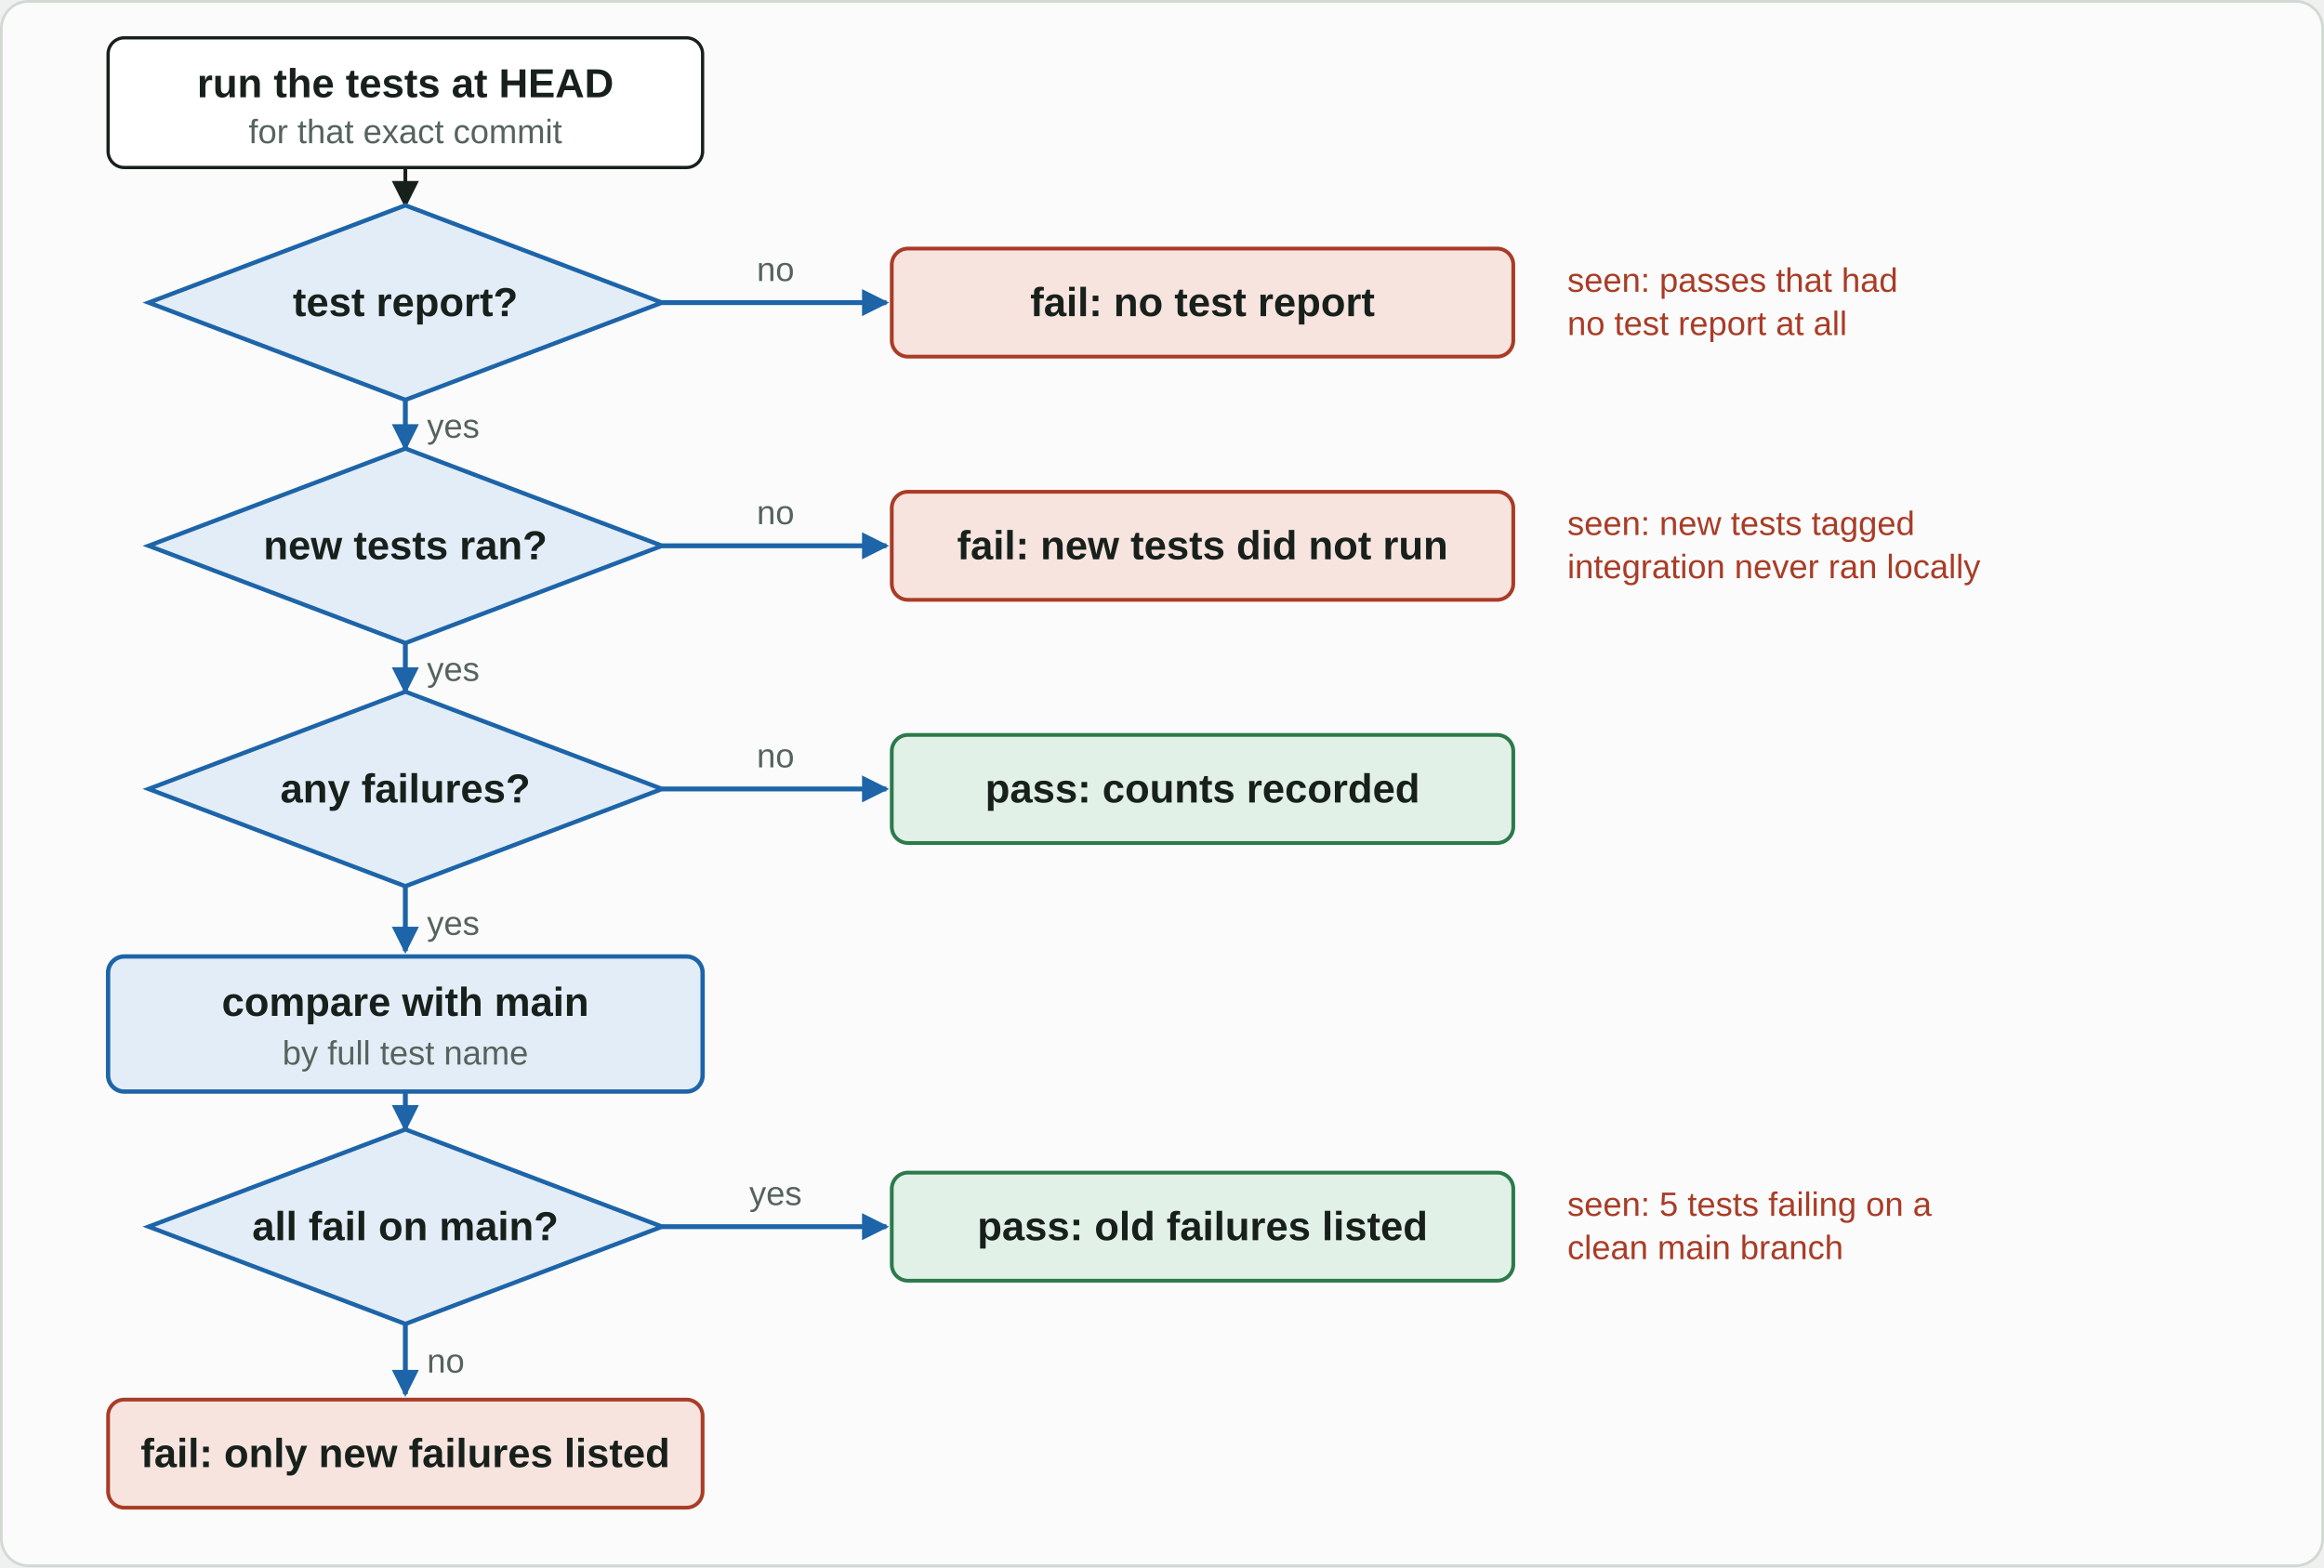
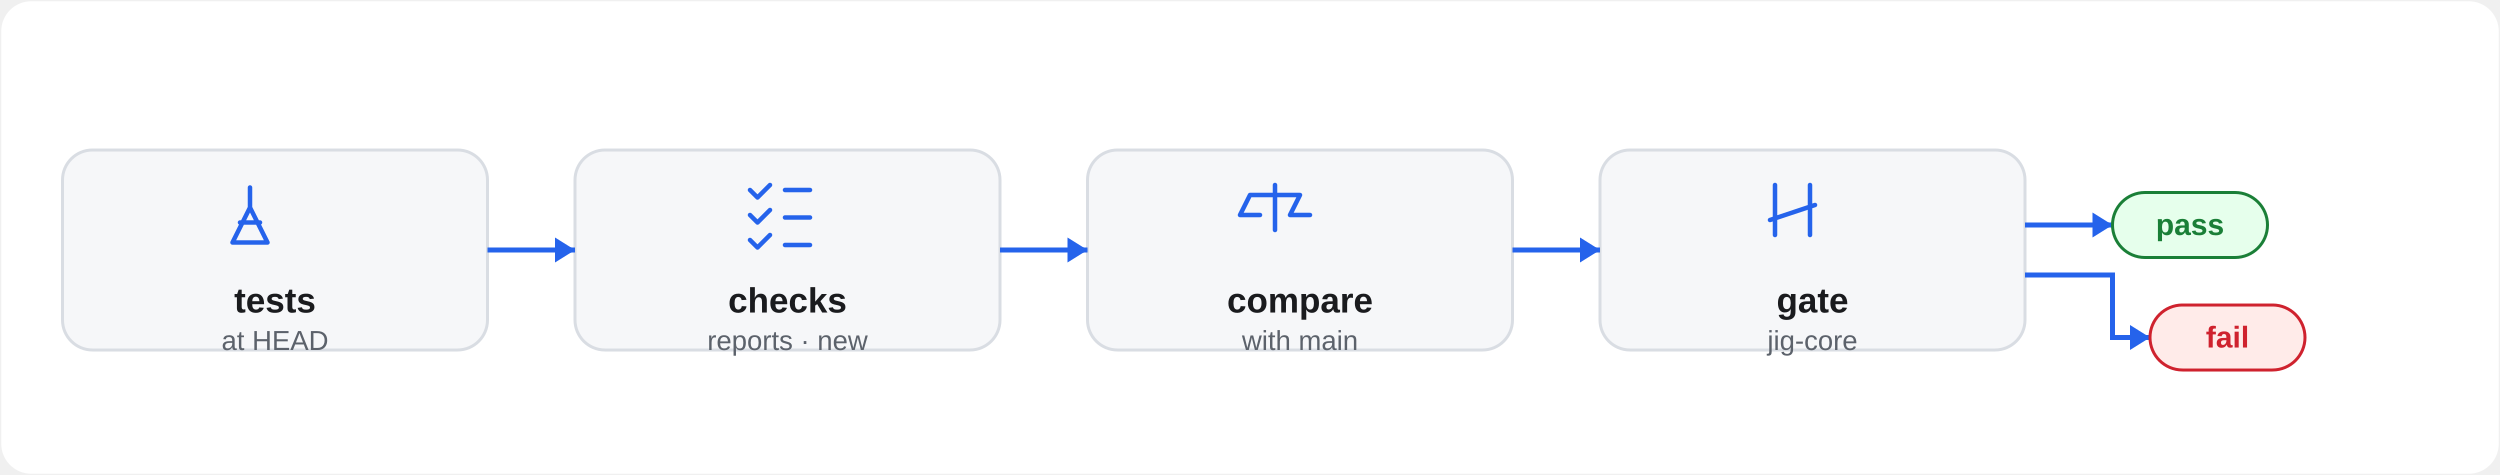
- <svg xmlns="http://www.w3.org/2000/svg" width="860" height="580" viewBox="0 0 860 580" role="img" aria-label="Decision flow for the full run of checks: run the tests at HEAD; no test report fails; new tests that did not run fail; no failures passes with counts; otherwise compare each failure with the main branch by full test name; if all of them fail there too, pass with the old failures listed; otherwise fail, listing only the new failures." font-family="IBM Plex Sans, Segoe UI, Arial, sans-serif">
-   <rect x="0.5" y="0.5" width="859" height="579" rx="10" fill="#FAFBFA" stroke="#D2D9D3" />
-   <defs>
-     <marker id="checkfull-head-18201c-10" viewBox="0 0 10 10" refX="9" refY="5" markerUnits="userSpaceOnUse" markerWidth="10" markerHeight="10" orient="auto">
-       <path d="M0,0 L10,5 L0,10 z" fill="#18201C" />
-     </marker>
-     <marker id="checkfull-head-1d64a8-10" viewBox="0 0 10 10" refX="9" refY="5" markerUnits="userSpaceOnUse" markerWidth="10" markerHeight="10" orient="auto">
-       <path d="M0,0 L10,5 L0,10 z" fill="#1D64A8" />
-     </marker>
-   </defs>
-   <rect x="40" y="14" width="220" height="48" rx="6" fill="#FFFFFF" stroke="#18201C" stroke-width="1.2" />
-   <text x="150" y="36" font-size="15" fill="#18201C" font-weight="700" text-anchor="middle">run the tests at HEAD</text>
-   <text x="150" y="53" font-size="12.5" fill="#56635D" text-anchor="middle">for that exact commit</text>
-   <path d="M150 62 V76" fill="none" stroke="#18201C" stroke-width="1.4" marker-end="url(#checkfull-head-18201c-10)" />
-   <polygon points="150,76 245,112 150,148 55,112" fill="#E3EDF7" stroke="#1D64A8" stroke-width="1.6" />
-   <text x="150" y="117" font-size="15" fill="#18201C" font-weight="700" text-anchor="middle">test report?</text>
-   <path d="M245 112 H328" fill="none" stroke="#1D64A8" stroke-width="1.8" marker-end="url(#checkfull-head-1d64a8-10)" />
-   <text x="287" y="104" font-size="12.5" fill="#56635D" text-anchor="middle">no</text>
-   <rect x="330" y="92" width="230" height="40" rx="6" fill="#F7E4DF" stroke="#A93C27" stroke-width="1.4" />
-   <text x="445" y="117" font-size="15" fill="#18201C" font-weight="700" text-anchor="middle">fail: no test report</text>
-   <text x="580" y="108" font-size="12.5" fill="#A93C27">seen: passes that had</text>
-   <text x="580" y="124" font-size="12.5" fill="#A93C27">no test report at all</text>
-   <path d="M150 148 V166" fill="none" stroke="#1D64A8" stroke-width="1.8" marker-end="url(#checkfull-head-1d64a8-10)" />
-   <text x="158" y="162" font-size="12.5" fill="#56635D">yes</text>
-   <polygon points="150,166 245,202 150,238 55,202" fill="#E3EDF7" stroke="#1D64A8" stroke-width="1.6" />
-   <text x="150" y="207" font-size="15" fill="#18201C" font-weight="700" text-anchor="middle">new tests ran?</text>
-   <path d="M245 202 H328" fill="none" stroke="#1D64A8" stroke-width="1.8" marker-end="url(#checkfull-head-1d64a8-10)" />
-   <text x="287" y="194" font-size="12.5" fill="#56635D" text-anchor="middle">no</text>
-   <rect x="330" y="182" width="230" height="40" rx="6" fill="#F7E4DF" stroke="#A93C27" stroke-width="1.4" />
-   <text x="445" y="207" font-size="15" fill="#18201C" font-weight="700" text-anchor="middle">fail: new tests did not run</text>
-   <text x="580" y="198" font-size="12.5" fill="#A93C27">seen: new tests tagged</text>
-   <text x="580" y="214" font-size="12.5" fill="#A93C27">integration never ran locally</text>
-   <path d="M150 238 V256" fill="none" stroke="#1D64A8" stroke-width="1.8" marker-end="url(#checkfull-head-1d64a8-10)" />
-   <text x="158" y="252" font-size="12.5" fill="#56635D">yes</text>
-   <polygon points="150,256 245,292 150,328 55,292" fill="#E3EDF7" stroke="#1D64A8" stroke-width="1.6" />
-   <text x="150" y="297" font-size="15" fill="#18201C" font-weight="700" text-anchor="middle">any failures?</text>
-   <path d="M245 292 H328" fill="none" stroke="#1D64A8" stroke-width="1.8" marker-end="url(#checkfull-head-1d64a8-10)" />
-   <text x="287" y="284" font-size="12.5" fill="#56635D" text-anchor="middle">no</text>
-   <rect x="330" y="272" width="230" height="40" rx="6" fill="#E2F1E7" stroke="#2C7A4B" stroke-width="1.4" />
-   <text x="445" y="297" font-size="15" fill="#18201C" font-weight="700" text-anchor="middle">pass: counts recorded</text>
-   <path d="M150 328 V352" fill="none" stroke="#1D64A8" stroke-width="1.8" marker-end="url(#checkfull-head-1d64a8-10)" />
-   <text x="158" y="346" font-size="12.5" fill="#56635D">yes</text>
-   <rect x="40" y="354" width="220" height="50" rx="6" fill="#E3EDF7" stroke="#1D64A8" stroke-width="1.6" />
-   <text x="150" y="376" font-size="15" fill="#18201C" font-weight="700" text-anchor="middle">compare with main</text>
-   <text x="150" y="394" font-size="12.5" fill="#56635D" text-anchor="middle">by full test name</text>
-   <path d="M150 404 V418" fill="none" stroke="#1D64A8" stroke-width="1.8" marker-end="url(#checkfull-head-1d64a8-10)" />
-   <polygon points="150,418 245,454 150,490 55,454" fill="#E3EDF7" stroke="#1D64A8" stroke-width="1.6" />
-   <text x="150" y="459" font-size="15" fill="#18201C" font-weight="700" text-anchor="middle">all fail on main?</text>
-   <path d="M245 454 H328" fill="none" stroke="#1D64A8" stroke-width="1.8" marker-end="url(#checkfull-head-1d64a8-10)" />
-   <text x="287" y="446" font-size="12.5" fill="#56635D" text-anchor="middle">yes</text>
-   <rect x="330" y="434" width="230" height="40" rx="6" fill="#E2F1E7" stroke="#2C7A4B" stroke-width="1.4" />
-   <text x="445" y="459" font-size="15" fill="#18201C" font-weight="700" text-anchor="middle">pass: old failures listed</text>
-   <text x="580" y="450" font-size="12.5" fill="#A93C27">seen: 5 tests failing on a</text>
-   <text x="580" y="466" font-size="12.5" fill="#A93C27">clean main branch</text>
-   <path d="M150 490 V516" fill="none" stroke="#1D64A8" stroke-width="1.8" marker-end="url(#checkfull-head-1d64a8-10)" />
-   <text x="158" y="508" font-size="12.5" fill="#56635D">no</text>
-   <rect x="40" y="518" width="220" height="40" rx="6" fill="#F7E4DF" stroke="#A93C27" stroke-width="1.4" />
-   <text x="150" y="543" font-size="15" fill="#18201C" font-weight="700" text-anchor="middle">fail: only new failures listed</text>
+ <svg xmlns="http://www.w3.org/2000/svg" width="1000" height="190" viewBox="0 0 1000 190" role="img" aria-label="The full check run in one path: tests run at HEAD; reports and new tests are checked; failures are compared with main by full name; a gate passes old failures and blocks only new ones." font-family="IBM Plex Sans, Segoe UI, Arial, sans-serif">
+   <style>
+     .bg{fill:#fff}.node{fill:#f6f7f9;stroke:#d9dde3;stroke-width:1.2}.label{fill:#1a1b1e;font-size:14px;font-weight:700}
+     .sub{fill:#5c626b;font-size:11px}.accent{fill:none;stroke:#2563eb;stroke-width:1.8;stroke-linecap:round;stroke-linejoin:round}
+     .path{fill:none;stroke:#2563eb;stroke-width:2}.arrowhead{fill:#2563eb}.marker{fill:#fff;stroke:#2563eb;stroke-width:1.5}
+     .glyph{fill:#2563eb;font-size:11px;font-weight:700}.ok{fill:#e6ffec;stroke:#1a7f37;stroke-width:1.2}.ok-text{fill:#1a7f37;font-size:12px;font-weight:700}
+     .no{fill:#ffebe9;stroke:#cf222e;stroke-width:1.2}.no-text{fill:#cf222e;font-size:12px;font-weight:700}
+     @media (prefers-color-scheme: dark){
+       .bg{fill:#111113}.node{fill:#18181b;stroke:#2c2c31}.label{fill:#e7e7ea}.sub{fill:#9a9aa2}
+       .accent{stroke:#7aa2f7}.path{stroke:#7aa2f7}.arrowhead{fill:#7aa2f7}.marker{fill:#18181b;stroke:#7aa2f7}.glyph{fill:#7aa2f7}
+       .ok{fill:#14251a;stroke:#6ccb8a}.ok-text{fill:#6ccb8a}.no{fill:#2a1618;stroke:#ff7b72}.no-text{fill:#ff7b72}
+     }
+   </style>
+   <rect class="bg" x="0.5" y="0.5" width="999" height="189" rx="12" />
+   <rect class="node" x="25" y="60" width="170" height="80" rx="12" />
+   <path class="accent" d="M100 75 v8 l-7 14 h14 l-7 -14 v-8 z M96 89 h8" />
+   <text class="label" x="110" y="125" text-anchor="middle">tests</text>
+   <text class="sub" x="110" y="140" text-anchor="middle">at HEAD</text>
+   <rect class="node" x="230" y="60" width="170" height="80" rx="12" />
+   <path class="accent" d="M300 76 l3 3 5 -5 M300 86 l3 3 5 -5 M300 96 l3 3 5 -5 M314 76 h10 M314 87 h10 M314 98 h10" />
+   <text class="label" x="315" y="125" text-anchor="middle">checks</text>
+   <text class="sub" x="315" y="140" text-anchor="middle">reports · new</text>
+   <rect class="node" x="435" y="60" width="170" height="80" rx="12" />
+   <path class="accent" d="M510 74 v18 M500 78 h20 M500 78 l-4 8 h8 M520 78 l-4 8 h8" />
+   <text class="label" x="520" y="125" text-anchor="middle">compare</text>
+   <text class="sub" x="520" y="140" text-anchor="middle">with main</text>
+   <rect class="node" x="640" y="60" width="170" height="80" rx="12" />
+   <path class="accent" d="M710 74 v20 M724 74 v20 M708 88 l18 -6" />
+   <text class="label" x="725" y="125" text-anchor="middle">gate</text>
+   <text class="sub" x="725" y="140" text-anchor="middle">jig-core</text>
+   <path class="path" d="M195 100 H230" />
+   <path id="checkfull-c1-arrow-1" class="arrowhead" d="M222 95 L230 100 L222 105 z" />
+   <path class="path" d="M400 100 H435" />
+   <path id="checkfull-c1-arrow-2" class="arrowhead" d="M427 95 L435 100 L427 105 z" />
+   <path class="path" d="M605 100 H640" />
+   <path id="checkfull-c1-arrow-3" class="arrowhead" d="M632 95 L640 100 L632 105 z" />
+   <path class="path" d="M810 90 H845" />
+   <path id="checkfull-c1-arrow-4" class="arrowhead" d="M837 85 L845 90 L837 95 z" />
+   <path class="path" d="M810 110 H845 V135 H860" />
+   <path id="checkfull-c1-arrow-5" class="arrowhead" d="M852 130 L860 135 L852 140 z" />
+   <rect class="ok" x="845" y="77" width="62" height="26" rx="13" />
+   <text class="ok-text" x="876" y="94" text-anchor="middle">pass</text>
+   <rect class="no" x="860" y="122" width="62" height="26" rx="13" />
+   <text class="no-text" x="891" y="139" text-anchor="middle">fail</text>
</svg>
